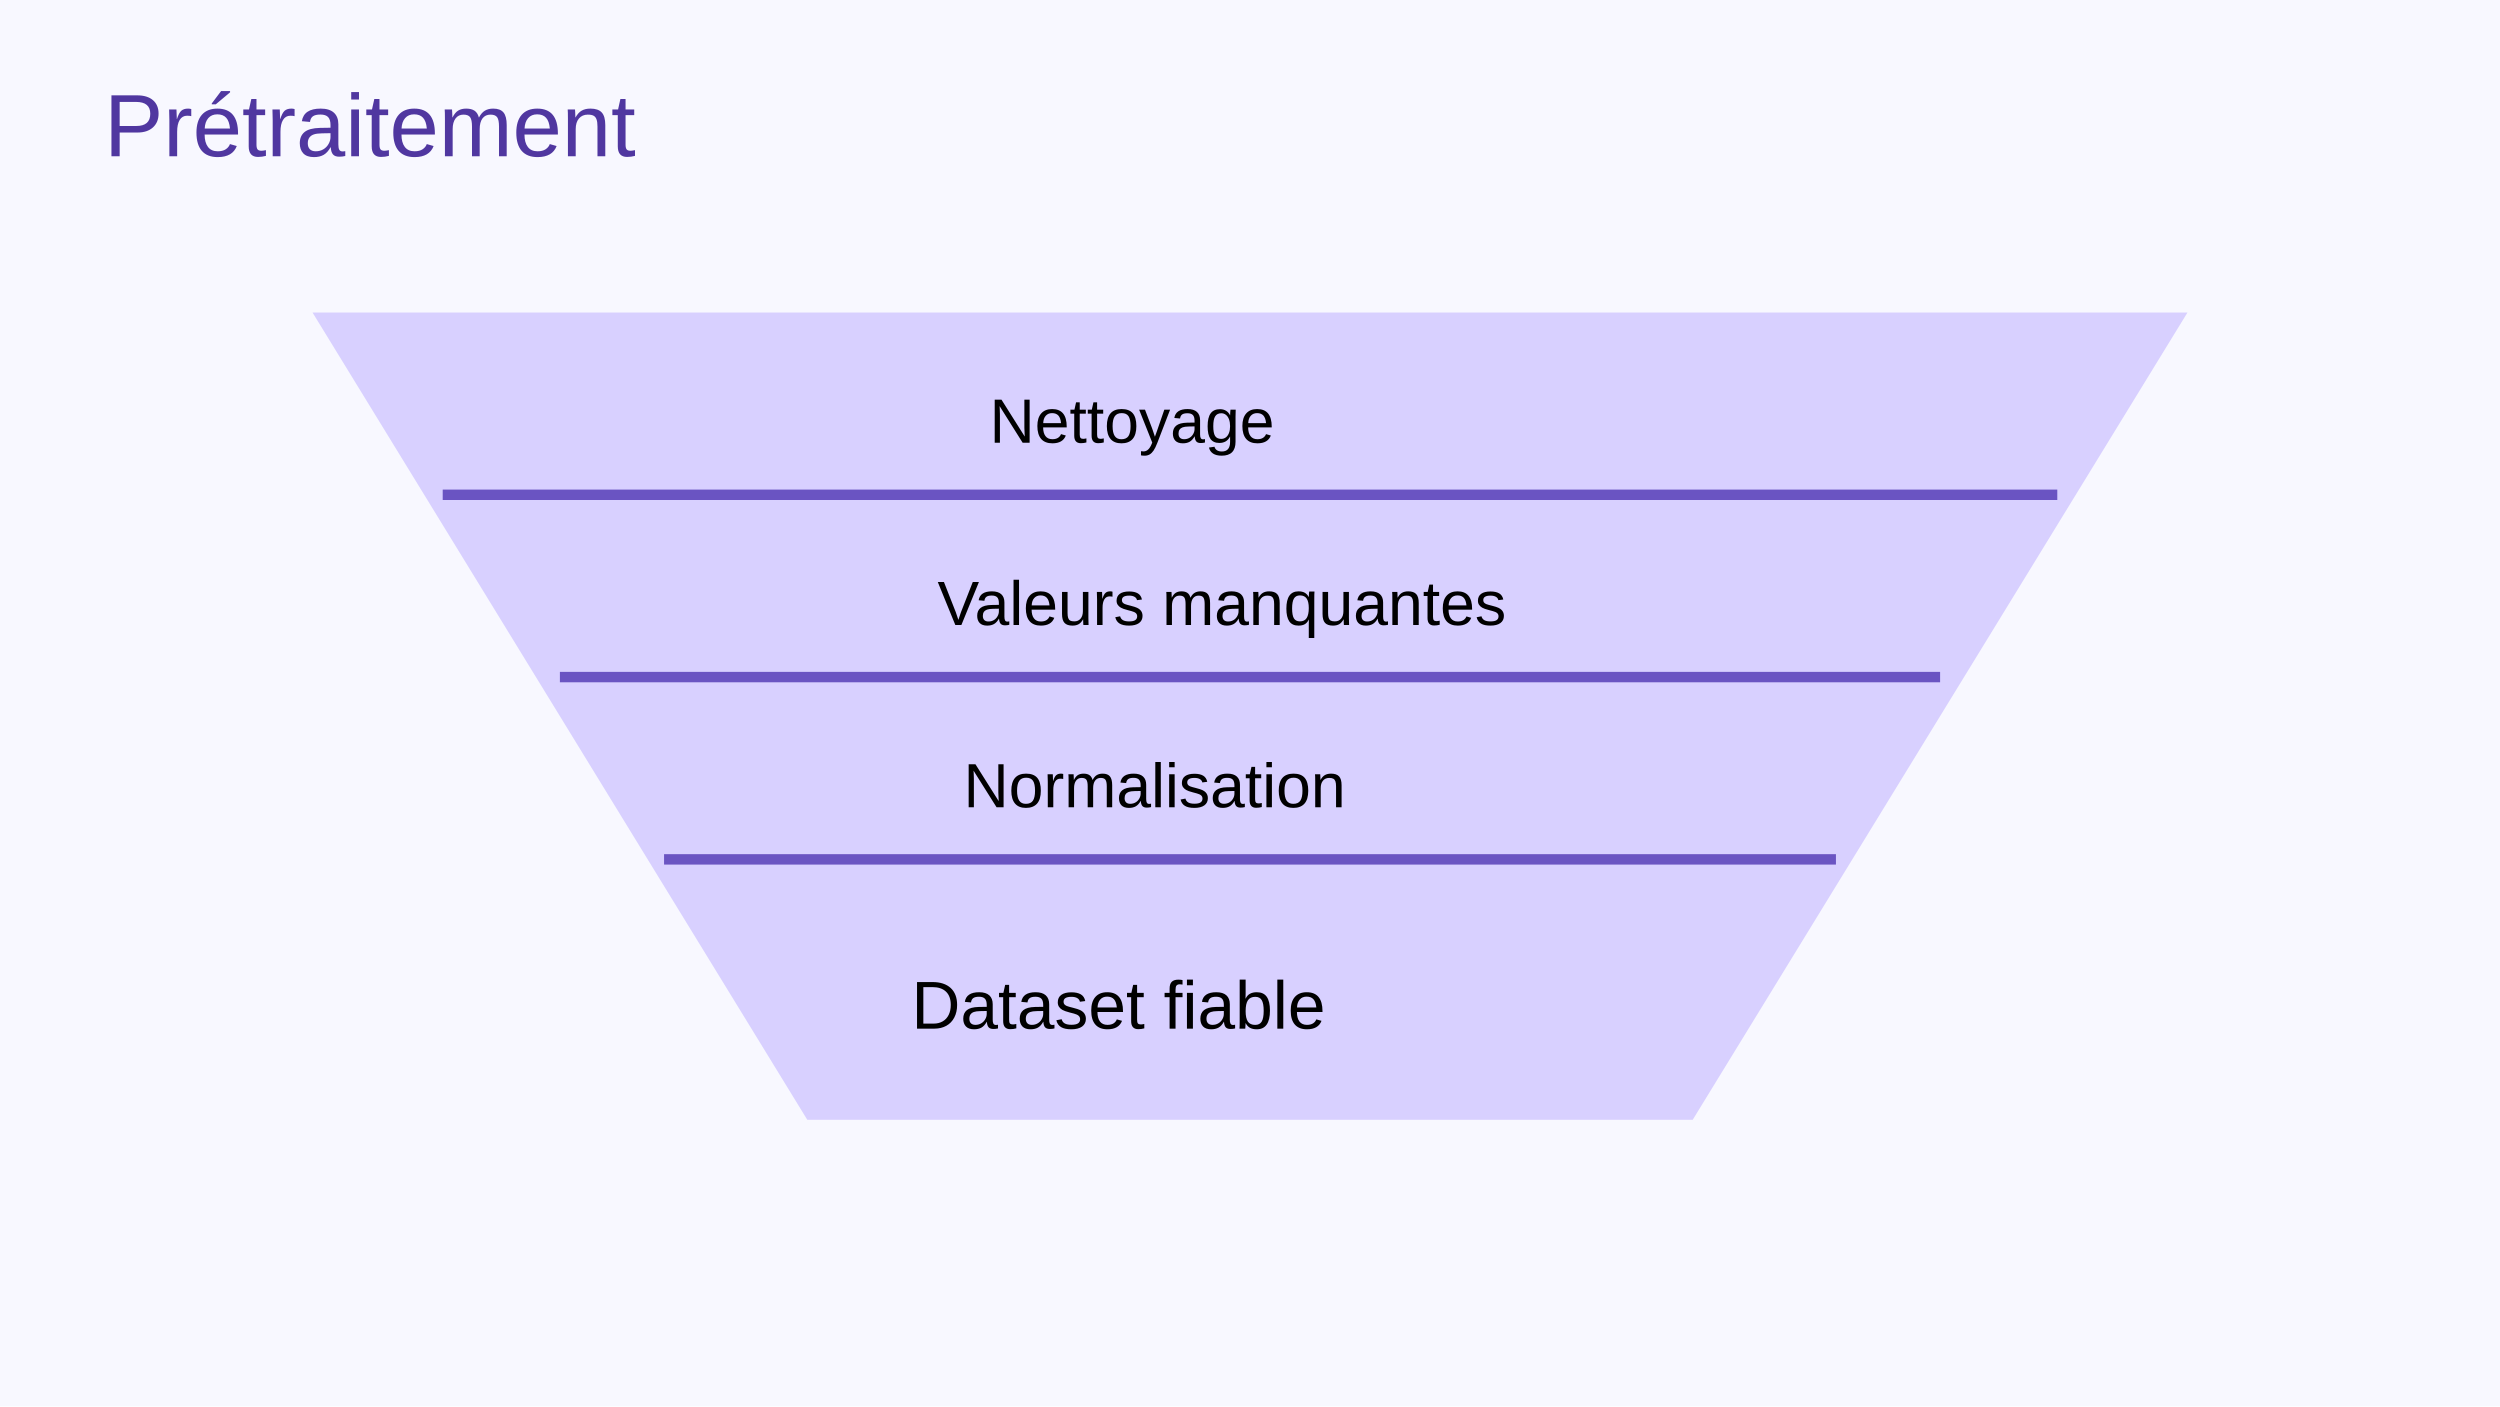
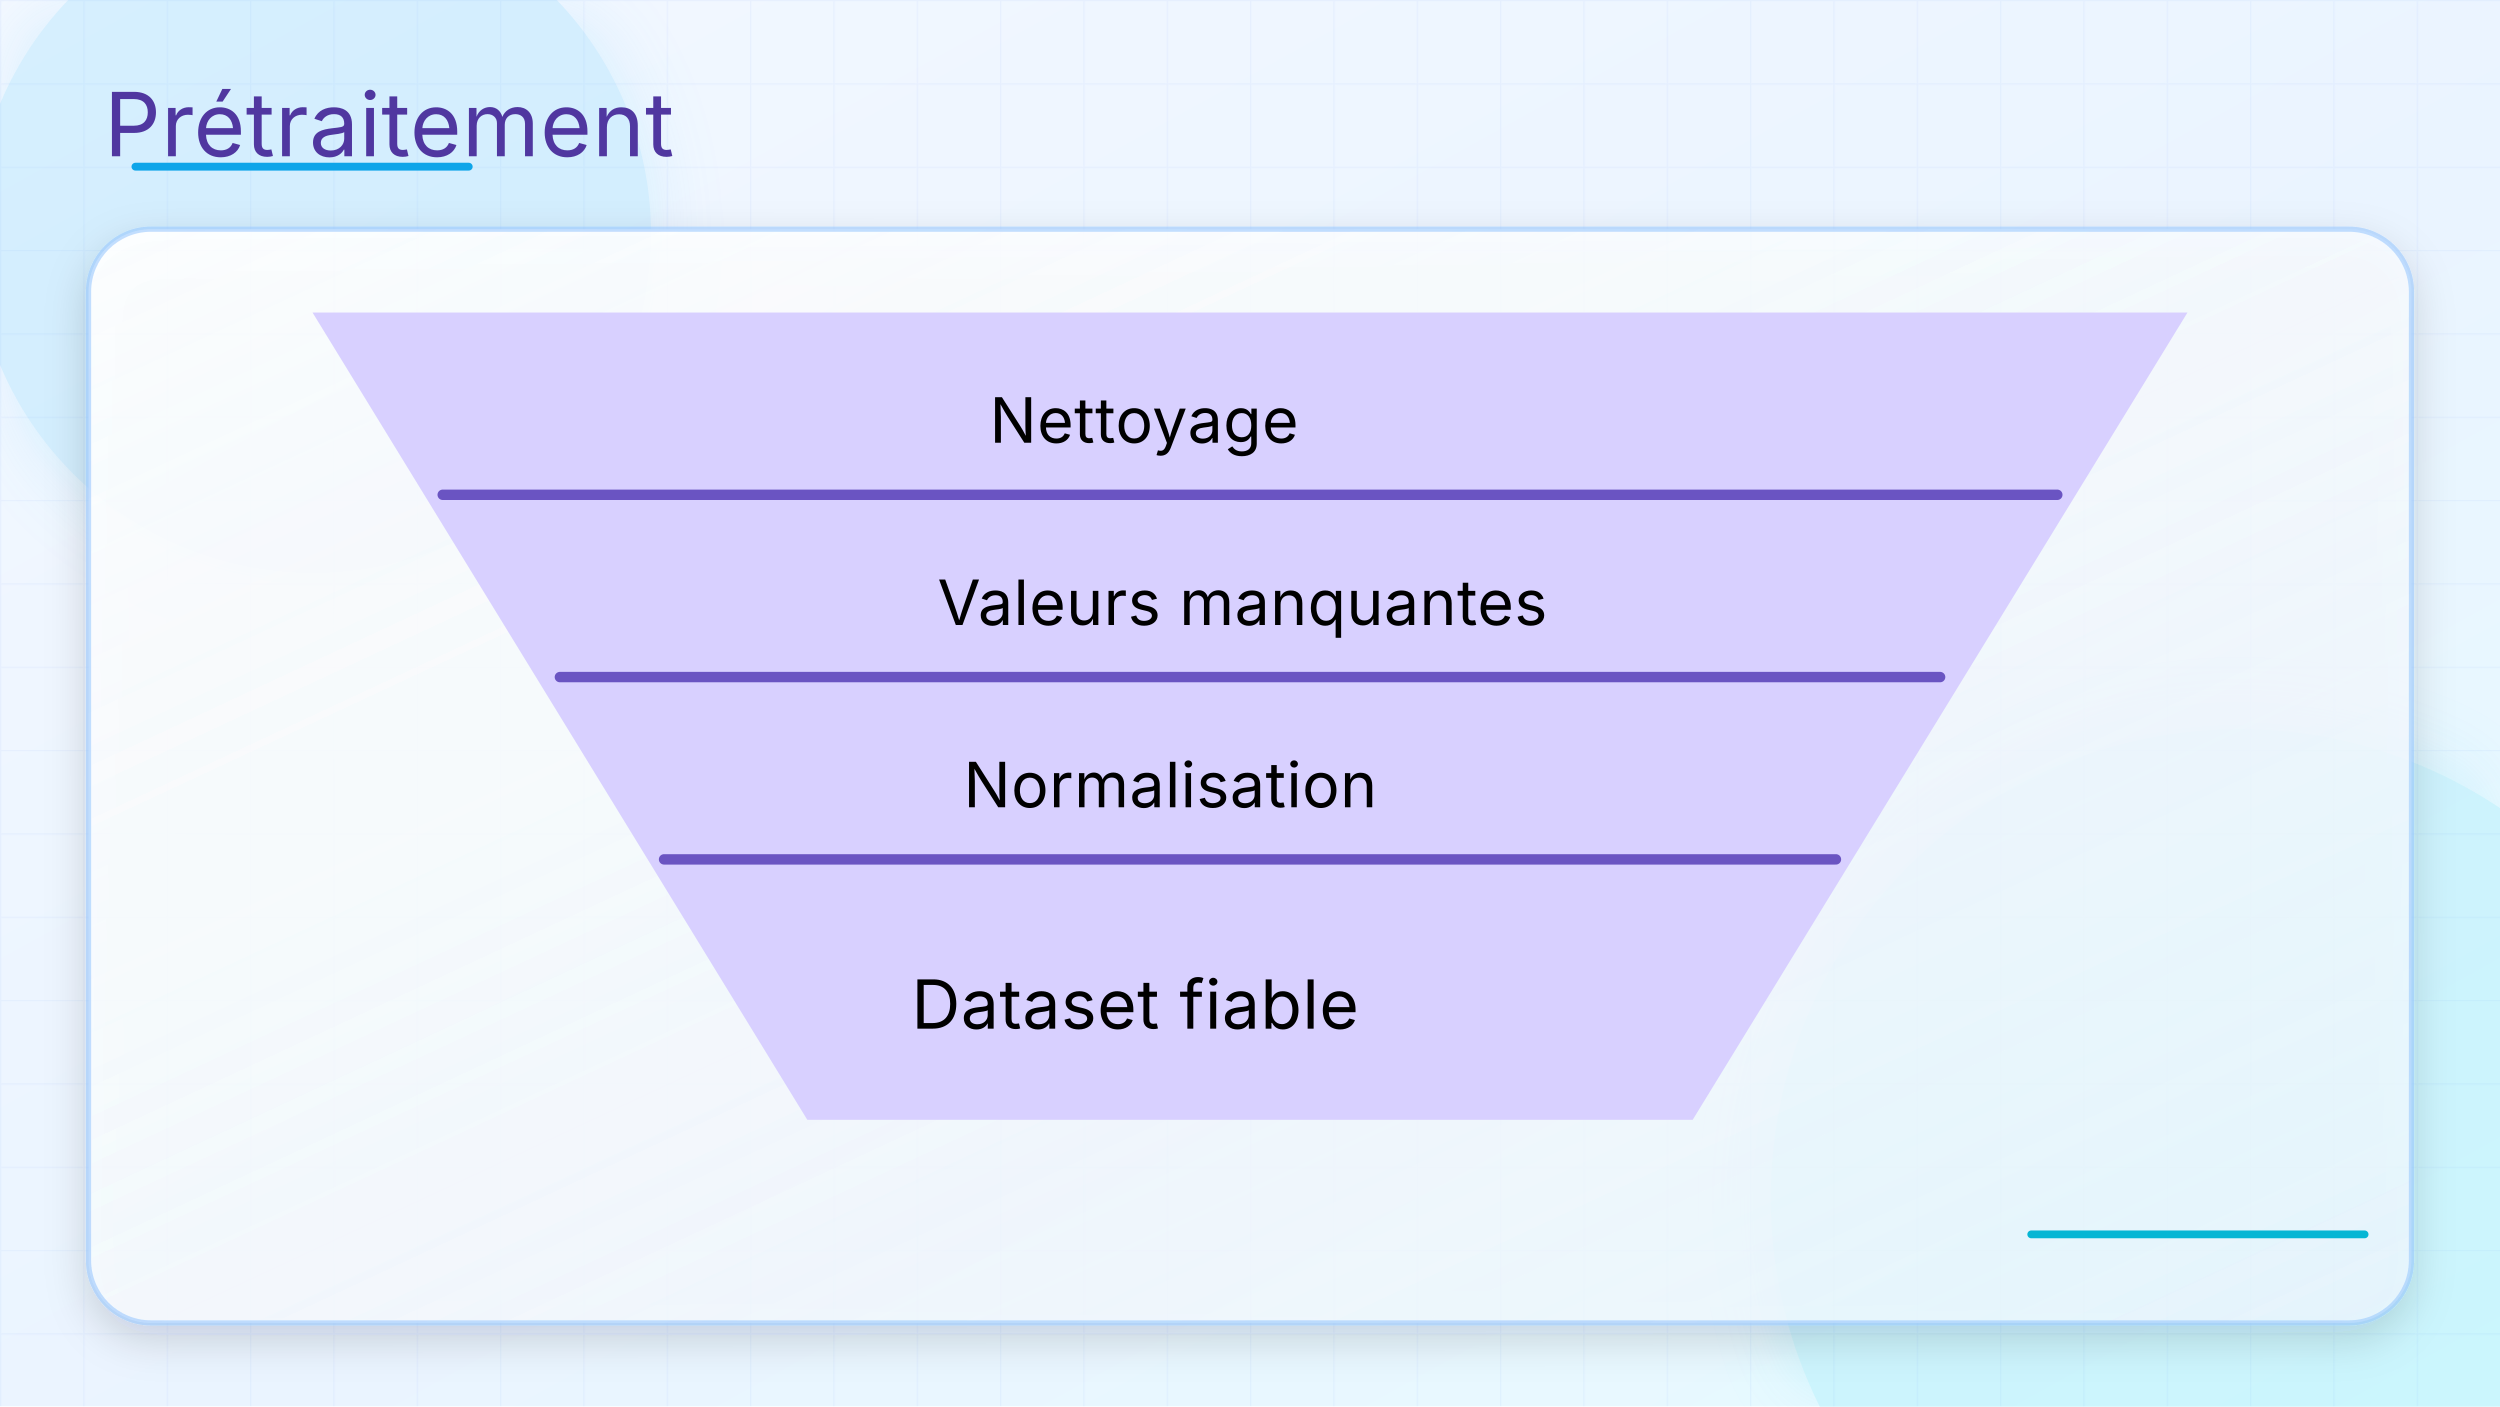
<svg xmlns="http://www.w3.org/2000/svg" width="960" height="540" viewBox="0 0 960 540">
-   <rect width="960" height="540" fill="#f8f8ff" />
-   <text x="40" y="60" font-size="34" font-family="Arial" fill="#5037a0">Prétraitement</text>
+   <style>text{letter-spacing:.2px} line,polyline,path{stroke-linecap:round;stroke-linejoin:round}</style>
+   <defs>
+     <linearGradient id="fx-bg-gradient" x1="0" y1="0" x2="1" y2="1">
+       <stop offset="0%" stop-color="#f3f8ff" />
+       <stop offset="55%" stop-color="#eaf4ff" />
+       <stop offset="100%" stop-color="#e6fbff" />
+     </linearGradient>
+     <linearGradient id="fx-panel-gradient" x1="0" y1="0" x2="1" y2="1">
+       <stop offset="0%" stop-color="#ffffff" stop-opacity="0.92" />
+       <stop offset="100%" stop-color="#eff8ff" stop-opacity="0.76" />
+     </linearGradient>
+     <pattern id="fx-grid" width="32" height="32" patternUnits="userSpaceOnUse">
+       <path d="M32 0H0V32" fill="none" stroke="#3b82f6" stroke-opacity="0.12" stroke-width="1" />
+     </pattern>
+     <filter id="fx-shadow" x="-20%" y="-20%" width="140%" height="140%">
+       <feDropShadow dx="0" dy="6" stdDeviation="8" flood-color="#0f172a" flood-opacity="0.18" />
+     </filter>
+     <filter id="fx-glow" x="-50%" y="-50%" width="200%" height="200%">
+       <feGaussianBlur stdDeviation="14" result="blur" />
+       <feMerge>
+         <feMergeNode in="blur" />
+         <feMergeNode in="SourceGraphic" />
+       </feMerge>
+     </filter>
+   </defs>
+   <rect class="fx-bg" width="960" height="540" fill="url(#fx-bg-gradient)" />
+   <circle cx="120" cy="90" r="130" fill="#38bdf8" opacity="0.16" filter="url(#fx-glow)" />
+   <circle cx="860" cy="460" r="180" fill="#22d3ee" opacity="0.14" filter="url(#fx-glow)" />
+   <rect class="fx-overlay" width="960" height="540" fill="url(#fx-grid)" opacity="0.42" />
+   <rect class="fx-panel" x="34" y="88" width="892" height="420" rx="24" fill="url(#fx-panel-gradient)" stroke="#93c5fd" stroke-opacity="0.55" stroke-width="2" filter="url(#fx-shadow)" />
+   <path d="M52 64H180" stroke="#0ea5e9" stroke-width="3" stroke-linecap="round" />
+   <path d="M780 474H908" stroke="#06b6d4" stroke-width="3" stroke-linecap="round" />
+   <text x="40" y="60" font-size="34" font-family="Segoe UI, Inter, Arial, sans-serif" fill="#5037a0">Prétraitement</text>
  <polygon points="120,120 840,120 650,430 310,430" fill="#d8d0ff" />
  <line x1="170" y1="190" x2="790" y2="190" stroke="#6a54c2" stroke-width="4" />
  <line x1="215" y1="260" x2="745" y2="260" stroke="#6a54c2" stroke-width="4" />
  <line x1="255" y1="330" x2="705" y2="330" stroke="#6a54c2" stroke-width="4" />
-   <text x="380" y="170" font-size="24" font-family="Arial">Nettoyage</text>
-   <text x="360" y="240" font-size="24" font-family="Arial">Valeurs manquantes</text>
-   <text x="370" y="310" font-size="24" font-family="Arial">Normalisation</text>
-   <text x="350" y="395" font-size="26" font-family="Arial">Dataset fiable</text>
+   <text x="380" y="170" font-size="24" font-family="Segoe UI, Inter, Arial, sans-serif">Nettoyage</text>
+   <text x="360" y="240" font-size="24" font-family="Segoe UI, Inter, Arial, sans-serif">Valeurs manquantes</text>
+   <text x="370" y="310" font-size="24" font-family="Segoe UI, Inter, Arial, sans-serif">Normalisation</text>
+   <text x="350" y="395" font-size="26" font-family="Segoe UI, Inter, Arial, sans-serif">Dataset fiable</text>
</svg>
